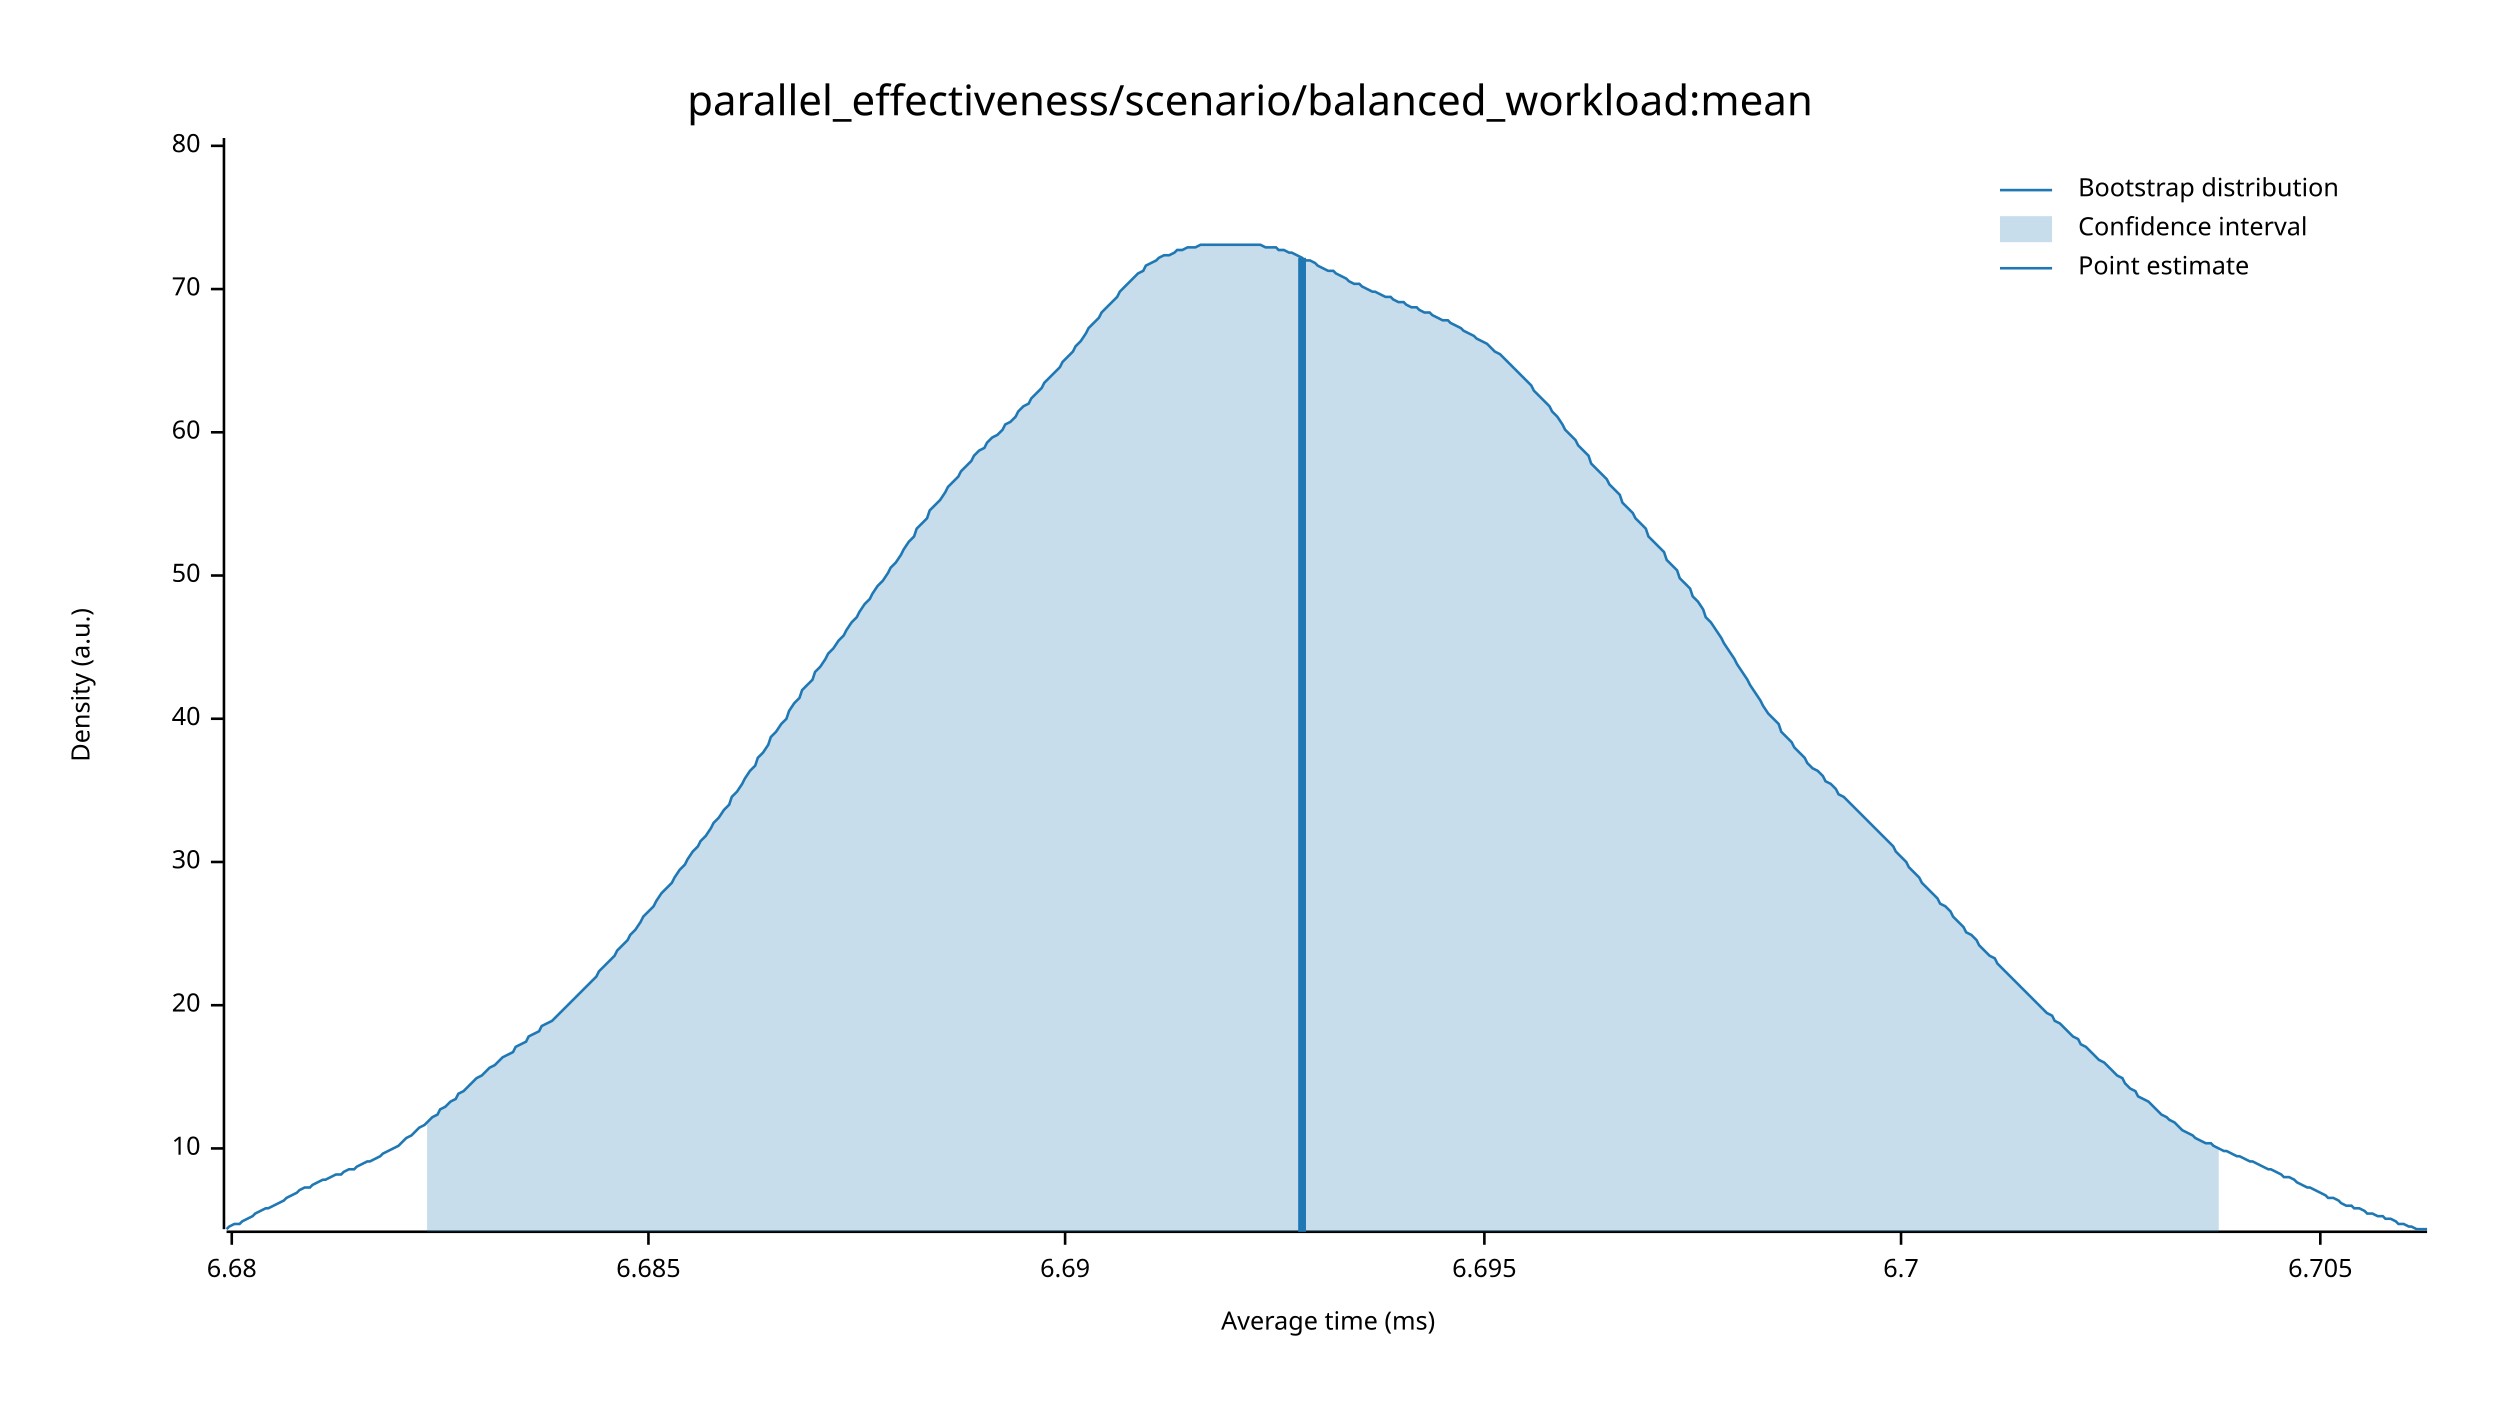
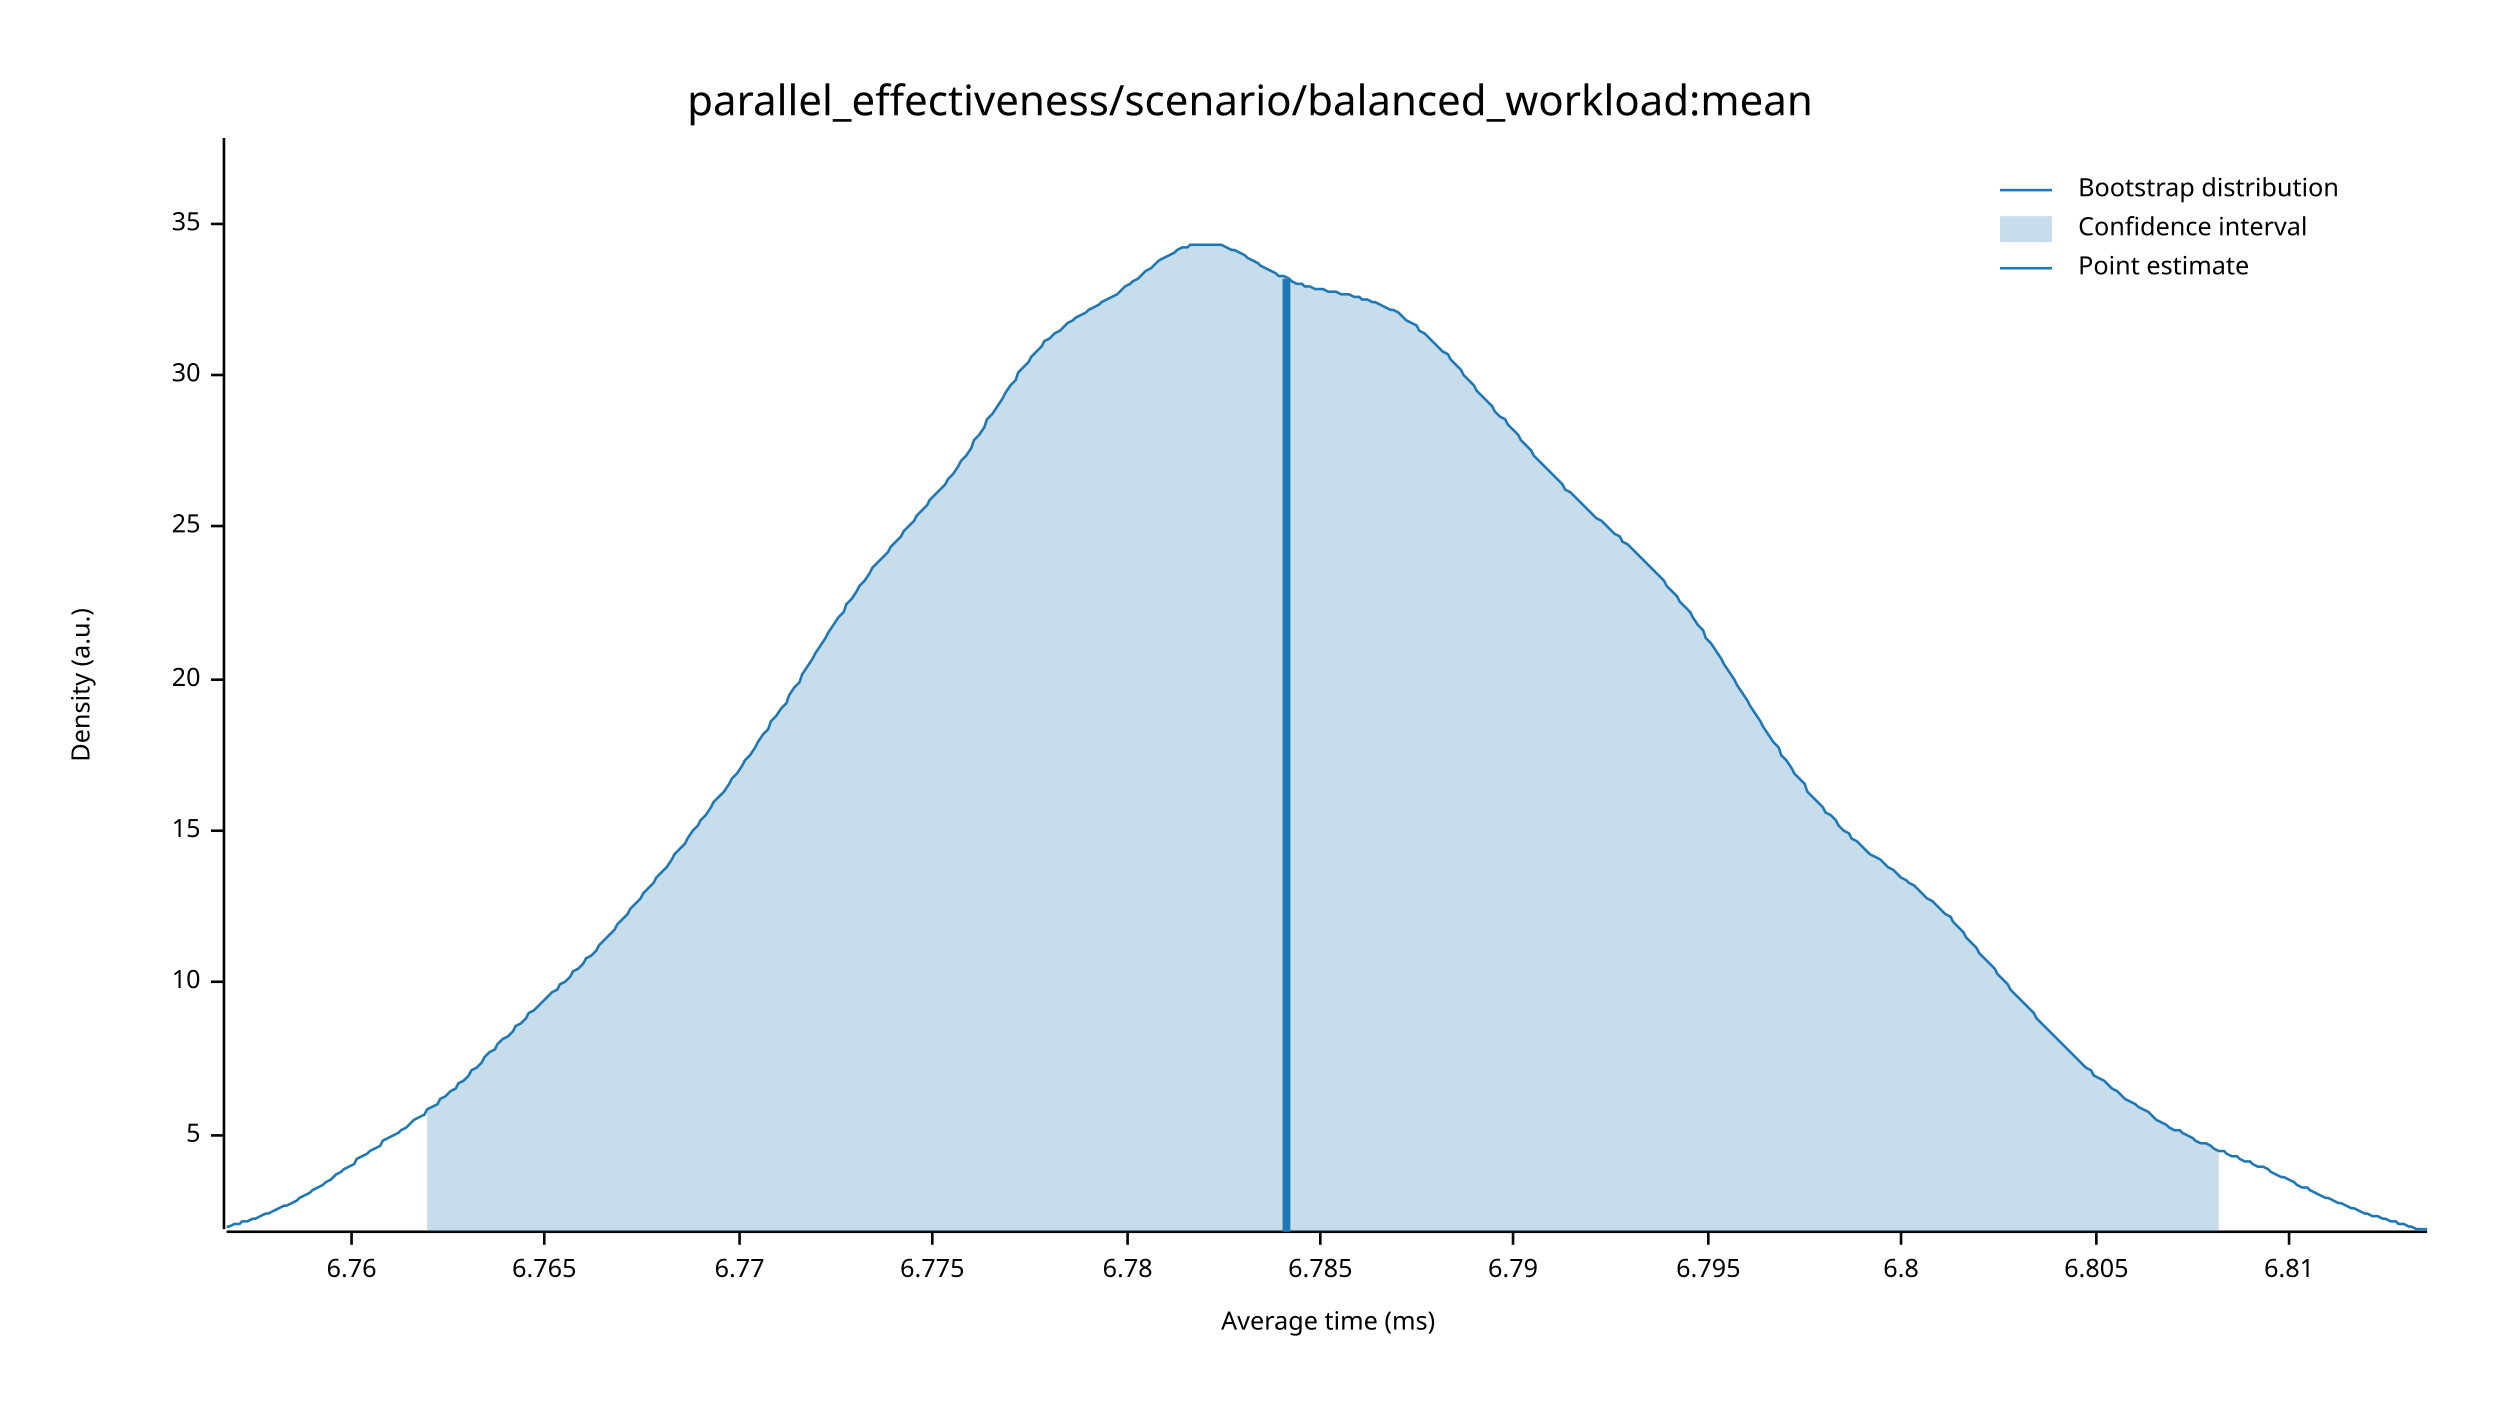
<svg xmlns="http://www.w3.org/2000/svg" width="960" height="540" viewBox="0 0 960 540">
  <text x="480" y="32" dy="0.76em" text-anchor="middle" font-family="sans-serif" font-size="16.129" opacity="1" fill="#000000">
parallel_effectiveness/scenario/balanced_workload:mean
</text>
  <text x="27" y="263" dy="0.76em" text-anchor="middle" font-family="sans-serif" font-size="9.677" opacity="1" fill="#000000" transform="rotate(270, 27, 263)">
Density (a.u.)
</text>
  <text x="510" y="513" dy="-0.5ex" text-anchor="middle" font-family="sans-serif" font-size="9.677" opacity="1" fill="#000000">
Average time (ms)
</text>
  <polyline fill="none" opacity="1" stroke="#000000" stroke-width="1" points="86,53 86,472 " />
-   <text x="77" y="441" dy="0.5ex" text-anchor="end" font-family="sans-serif" font-size="9.677" opacity="1" fill="#000000">
+   <text x="77" y="436" dy="0.5ex" text-anchor="end" font-family="sans-serif" font-size="9.677" opacity="1" fill="#000000">
+ 5
+ </text>
+   <polyline fill="none" opacity="1" stroke="#000000" stroke-width="1" points="81,436 86,436 " />
+   <text x="77" y="377" dy="0.5ex" text-anchor="end" font-family="sans-serif" font-size="9.677" opacity="1" fill="#000000">
10
</text>
-   <polyline fill="none" opacity="1" stroke="#000000" stroke-width="1" points="81,441 86,441 " />
-   <text x="77" y="386" dy="0.5ex" text-anchor="end" font-family="sans-serif" font-size="9.677" opacity="1" fill="#000000">
+   <polyline fill="none" opacity="1" stroke="#000000" stroke-width="1" points="81,377 86,377 " />
+   <text x="77" y="319" dy="0.5ex" text-anchor="end" font-family="sans-serif" font-size="9.677" opacity="1" fill="#000000">
+ 15
+ </text>
+   <polyline fill="none" opacity="1" stroke="#000000" stroke-width="1" points="81,319 86,319 " />
+   <text x="77" y="261" dy="0.5ex" text-anchor="end" font-family="sans-serif" font-size="9.677" opacity="1" fill="#000000">
20
</text>
-   <polyline fill="none" opacity="1" stroke="#000000" stroke-width="1" points="81,386 86,386 " />
-   <text x="77" y="331" dy="0.5ex" text-anchor="end" font-family="sans-serif" font-size="9.677" opacity="1" fill="#000000">
+   <polyline fill="none" opacity="1" stroke="#000000" stroke-width="1" points="81,261 86,261 " />
+   <text x="77" y="202" dy="0.5ex" text-anchor="end" font-family="sans-serif" font-size="9.677" opacity="1" fill="#000000">
+ 25
+ </text>
+   <polyline fill="none" opacity="1" stroke="#000000" stroke-width="1" points="81,202 86,202 " />
+   <text x="77" y="144" dy="0.5ex" text-anchor="end" font-family="sans-serif" font-size="9.677" opacity="1" fill="#000000">
30
</text>
-   <polyline fill="none" opacity="1" stroke="#000000" stroke-width="1" points="81,331 86,331 " />
-   <text x="77" y="276" dy="0.5ex" text-anchor="end" font-family="sans-serif" font-size="9.677" opacity="1" fill="#000000">
- 40
+   <polyline fill="none" opacity="1" stroke="#000000" stroke-width="1" points="81,144 86,144 " />
+   <text x="77" y="86" dy="0.5ex" text-anchor="end" font-family="sans-serif" font-size="9.677" opacity="1" fill="#000000">
+ 35
</text>
-   <polyline fill="none" opacity="1" stroke="#000000" stroke-width="1" points="81,276 86,276 " />
-   <text x="77" y="221" dy="0.5ex" text-anchor="end" font-family="sans-serif" font-size="9.677" opacity="1" fill="#000000">
- 50
+   <polyline fill="none" opacity="1" stroke="#000000" stroke-width="1" points="81,86 86,86 " />
+   <polyline fill="none" opacity="1" stroke="#000000" stroke-width="1" points="87,473 932,473 " />
+   <text x="135" y="483" dy="0.76em" text-anchor="middle" font-family="sans-serif" font-size="9.677" opacity="1" fill="#000000">
+ 6.76
</text>
-   <polyline fill="none" opacity="1" stroke="#000000" stroke-width="1" points="81,221 86,221 " />
-   <text x="77" y="166" dy="0.5ex" text-anchor="end" font-family="sans-serif" font-size="9.677" opacity="1" fill="#000000">
- 60
+   <polyline fill="none" opacity="1" stroke="#000000" stroke-width="1" points="135,473 135,478 " />
+   <text x="209" y="483" dy="0.76em" text-anchor="middle" font-family="sans-serif" font-size="9.677" opacity="1" fill="#000000">
+ 6.765
</text>
-   <polyline fill="none" opacity="1" stroke="#000000" stroke-width="1" points="81,166 86,166 " />
-   <text x="77" y="111" dy="0.5ex" text-anchor="end" font-family="sans-serif" font-size="9.677" opacity="1" fill="#000000">
- 70
+   <polyline fill="none" opacity="1" stroke="#000000" stroke-width="1" points="209,473 209,478 " />
+   <text x="284" y="483" dy="0.76em" text-anchor="middle" font-family="sans-serif" font-size="9.677" opacity="1" fill="#000000">
+ 6.77
</text>
-   <polyline fill="none" opacity="1" stroke="#000000" stroke-width="1" points="81,111 86,111 " />
-   <text x="77" y="56" dy="0.5ex" text-anchor="end" font-family="sans-serif" font-size="9.677" opacity="1" fill="#000000">
- 80
+   <polyline fill="none" opacity="1" stroke="#000000" stroke-width="1" points="284,473 284,478 " />
+   <text x="358" y="483" dy="0.76em" text-anchor="middle" font-family="sans-serif" font-size="9.677" opacity="1" fill="#000000">
+ 6.775
</text>
-   <polyline fill="none" opacity="1" stroke="#000000" stroke-width="1" points="81,56 86,56 " />
-   <polyline fill="none" opacity="1" stroke="#000000" stroke-width="1" points="87,473 932,473 " />
-   <text x="89" y="483" dy="0.76em" text-anchor="middle" font-family="sans-serif" font-size="9.677" opacity="1" fill="#000000">
- 6.68
+   <polyline fill="none" opacity="1" stroke="#000000" stroke-width="1" points="358,473 358,478 " />
+   <text x="433" y="483" dy="0.76em" text-anchor="middle" font-family="sans-serif" font-size="9.677" opacity="1" fill="#000000">
+ 6.78
</text>
-   <polyline fill="none" opacity="1" stroke="#000000" stroke-width="1" points="89,473 89,478 " />
-   <text x="249" y="483" dy="0.76em" text-anchor="middle" font-family="sans-serif" font-size="9.677" opacity="1" fill="#000000">
- 6.685
+   <polyline fill="none" opacity="1" stroke="#000000" stroke-width="1" points="433,473 433,478 " />
+   <text x="507" y="483" dy="0.76em" text-anchor="middle" font-family="sans-serif" font-size="9.677" opacity="1" fill="#000000">
+ 6.785
</text>
-   <polyline fill="none" opacity="1" stroke="#000000" stroke-width="1" points="249,473 249,478 " />
-   <text x="409" y="483" dy="0.76em" text-anchor="middle" font-family="sans-serif" font-size="9.677" opacity="1" fill="#000000">
- 6.69
+   <polyline fill="none" opacity="1" stroke="#000000" stroke-width="1" points="507,473 507,478 " />
+   <text x="581" y="483" dy="0.76em" text-anchor="middle" font-family="sans-serif" font-size="9.677" opacity="1" fill="#000000">
+ 6.79
</text>
-   <polyline fill="none" opacity="1" stroke="#000000" stroke-width="1" points="409,473 409,478 " />
-   <text x="570" y="483" dy="0.76em" text-anchor="middle" font-family="sans-serif" font-size="9.677" opacity="1" fill="#000000">
- 6.695
+   <polyline fill="none" opacity="1" stroke="#000000" stroke-width="1" points="581,473 581,478 " />
+   <text x="656" y="483" dy="0.76em" text-anchor="middle" font-family="sans-serif" font-size="9.677" opacity="1" fill="#000000">
+ 6.795
</text>
-   <polyline fill="none" opacity="1" stroke="#000000" stroke-width="1" points="570,473 570,478 " />
+   <polyline fill="none" opacity="1" stroke="#000000" stroke-width="1" points="656,473 656,478 " />
  <text x="730" y="483" dy="0.76em" text-anchor="middle" font-family="sans-serif" font-size="9.677" opacity="1" fill="#000000">
- 6.7
+ 6.8
</text>
  <polyline fill="none" opacity="1" stroke="#000000" stroke-width="1" points="730,473 730,478 " />
-   <text x="891" y="483" dy="0.76em" text-anchor="middle" font-family="sans-serif" font-size="9.677" opacity="1" fill="#000000">
- 6.705
+   <text x="805" y="483" dy="0.76em" text-anchor="middle" font-family="sans-serif" font-size="9.677" opacity="1" fill="#000000">
+ 6.805
</text>
-   <polyline fill="none" opacity="1" stroke="#000000" stroke-width="1" points="891,473 891,478 " />
-   <polyline fill="none" opacity="1" stroke="#1F78B4" stroke-width="1" points="87,472 88,471 90,470 92,470 93,469 95,468 97,467 98,466 100,465 102,464 103,464 105,463 107,462 109,461 110,460 112,459 114,458 115,457 117,456 119,456 120,455 122,454 124,453 125,453 127,452 129,451 131,451 132,450 134,449 136,449 137,448 139,447 141,446 142,446 144,445 146,444 147,443 149,442 151,441 153,440 154,439 156,437 158,436 159,435 161,433 163,432 164,431 166,429 168,428 169,426 171,425 173,423 175,422 176,420 178,419 180,417 181,416 183,414 185,413 186,412 188,410 190,409 191,408 193,406 195,405 197,404 198,402 200,401 202,400 203,398 205,397 207,396 208,394 210,393 212,392 214,390 215,389 217,387 219,385 220,384 222,382 224,380 225,379 227,377 229,375 230,373 232,371 234,369 236,367 237,365 239,363 241,361 242,359 244,357 246,354 247,352 249,350 251,348 252,346 254,343 256,341 258,339 259,337 261,334 263,332 264,330 266,327 268,325 269,323 271,321 273,318 274,316 276,314 278,311 280,309 281,306 283,304 285,301 286,299 288,296 290,294 291,291 293,289 295,286 296,283 298,281 300,278 302,276 303,273 305,270 307,268 308,265 310,263 312,261 313,258 315,256 317,253 318,251 320,249 322,246 324,244 325,242 327,239 329,237 330,235 332,232 334,230 335,228 337,225 339,223 341,220 342,218 344,216 346,213 347,211 349,208 351,206 352,203 354,201 356,199 357,196 359,194 361,192 363,189 364,187 366,185 368,183 369,181 371,179 373,177 374,175 376,173 378,172 379,170 381,168 383,167 385,165 386,163 388,162 390,160 391,158 393,156 395,155 396,153 398,151 400,149 401,147 403,145 405,143 407,141 408,139 410,137 412,135 413,133 415,131 417,128 418,126 420,124 422,122 423,120 425,118 427,116 429,114 430,112 432,110 434,108 435,107 437,105 439,104 440,102 442,101 444,100 445,99 447,98 449,98 451,97 452,96 454,96 456,95 457,95 459,95 461,94 462,94 464,94 466,94 468,94 469,94 471,94 473,94 474,94 476,94 478,94 479,94 481,94 483,94 484,94 486,95 488,95 490,95 491,96 493,96 495,97 496,97 498,98 500,99 501,100 503,100 505,101 506,102 508,103 510,104 512,104 513,105 515,106 517,107 518,108 520,109 522,109 523,110 525,111 527,112 528,112 530,113 532,114 534,114 535,115 537,116 539,116 540,117 542,118 544,118 545,119 547,120 549,120 550,121 552,122 554,123 556,123 557,124 559,125 561,126 562,127 564,128 566,129 567,130 569,131 571,132 573,134 574,135 576,136 578,138 579,139 581,141 583,143 584,144 586,146 588,148 589,150 591,152 593,154 595,156 596,158 598,160 600,163 601,165 603,167 605,169 606,171 608,173 610,175 611,178 613,180 615,182 617,184 618,186 620,188 622,190 623,193 625,195 627,197 628,199 630,201 632,203 633,206 635,208 637,210 639,212 640,215 642,217 644,219 645,222 647,224 649,226 650,229 652,231 654,234 655,237 657,239 659,242 661,245 662,247 664,250 666,253 667,255 669,258 671,261 672,263 674,266 676,269 677,271 679,274 681,276 683,278 684,281 686,283 688,285 689,287 691,289 693,291 694,293 696,295 698,296 700,298 701,300 703,301 705,303 706,305 708,306 710,308 711,309 713,311 715,313 716,314 718,316 720,318 722,320 723,321 725,323 727,325 728,327 730,329 732,331 733,333 735,335 737,337 738,339 740,341 742,343 744,345 745,347 747,348 749,350 750,352 752,354 754,356 755,358 757,359 759,361 760,363 762,365 764,367 766,368 767,370 769,372 771,374 772,375 774,377 776,379 777,380 779,382 781,384 782,385 784,387 786,389 788,390 789,392 791,393 793,395 794,396 796,398 798,399 799,401 801,402 803,404 804,405 806,407 808,408 810,410 811,411 813,413 815,414 816,416 818,418 820,419 821,421 823,422 825,423 827,425 828,426 830,428 832,429 833,430 835,431 837,433 838,434 840,435 842,436 843,437 845,438 847,439 849,439 850,440 852,441 854,442 855,442 857,443 859,444 860,444 862,445 864,446 865,446 867,447 869,448 871,449 872,449 874,450 876,451 877,452 879,452 881,453 882,454 884,455 886,456 887,456 889,457 891,458 893,459 894,460 896,460 898,461 899,462 901,463 903,463 904,464 906,464 908,465 909,466 911,466 913,467 915,467 916,468 918,468 920,469 921,470 923,470 925,471 926,471 928,472 930,472 932,472 " />
-   <polygon opacity="0.25" fill="#1F78B4" points="164,431 166,429 168,428 169,426 171,425 173,423 175,422 176,420 178,419 180,417 181,416 183,414 185,413 186,412 188,410 190,409 191,408 193,406 195,405 197,404 198,402 200,401 202,400 203,398 205,397 207,396 208,394 210,393 212,392 214,390 215,389 217,387 219,385 220,384 222,382 224,380 225,379 227,377 229,375 230,373 232,371 234,369 236,367 237,365 239,363 241,361 242,359 244,357 246,354 247,352 249,350 251,348 252,346 254,343 256,341 258,339 259,337 261,334 263,332 264,330 266,327 268,325 269,323 271,321 273,318 274,316 276,314 278,311 280,309 281,306 283,304 285,301 286,299 288,296 290,294 291,291 293,289 295,286 296,283 298,281 300,278 302,276 303,273 305,270 307,268 308,265 310,263 312,261 313,258 315,256 317,253 318,251 320,249 322,246 324,244 325,242 327,239 329,237 330,235 332,232 334,230 335,228 337,225 339,223 341,220 342,218 344,216 346,213 347,211 349,208 351,206 352,203 354,201 356,199 357,196 359,194 361,192 363,189 364,187 366,185 368,183 369,181 371,179 373,177 374,175 376,173 378,172 379,170 381,168 383,167 385,165 386,163 388,162 390,160 391,158 393,156 395,155 396,153 398,151 400,149 401,147 403,145 405,143 407,141 408,139 410,137 412,135 413,133 415,131 417,128 418,126 420,124 422,122 423,120 425,118 427,116 429,114 430,112 432,110 434,108 435,107 437,105 439,104 440,102 442,101 444,100 445,99 447,98 449,98 451,97 452,96 454,96 456,95 457,95 459,95 461,94 462,94 464,94 466,94 468,94 469,94 471,94 473,94 474,94 476,94 478,94 479,94 481,94 483,94 484,94 486,95 488,95 490,95 491,96 493,96 495,97 496,97 498,98 500,99 501,100 503,100 505,101 506,102 508,103 510,104 512,104 513,105 515,106 517,107 518,108 520,109 522,109 523,110 525,111 527,112 528,112 530,113 532,114 534,114 535,115 537,116 539,116 540,117 542,118 544,118 545,119 547,120 549,120 550,121 552,122 554,123 556,123 557,124 559,125 561,126 562,127 564,128 566,129 567,130 569,131 571,132 573,134 574,135 576,136 578,138 579,139 581,141 583,143 584,144 586,146 588,148 589,150 591,152 593,154 595,156 596,158 598,160 600,163 601,165 603,167 605,169 606,171 608,173 610,175 611,178 613,180 615,182 617,184 618,186 620,188 622,190 623,193 625,195 627,197 628,199 630,201 632,203 633,206 635,208 637,210 639,212 640,215 642,217 644,219 645,222 647,224 649,226 650,229 652,231 654,234 655,237 657,239 659,242 661,245 662,247 664,250 666,253 667,255 669,258 671,261 672,263 674,266 676,269 677,271 679,274 681,276 683,278 684,281 686,283 688,285 689,287 691,289 693,291 694,293 696,295 698,296 700,298 701,300 703,301 705,303 706,305 708,306 710,308 711,309 713,311 715,313 716,314 718,316 720,318 722,320 723,321 725,323 727,325 728,327 730,329 732,331 733,333 735,335 737,337 738,339 740,341 742,343 744,345 745,347 747,348 749,350 750,352 752,354 754,356 755,358 757,359 759,361 760,363 762,365 764,367 766,368 767,370 769,372 771,374 772,375 774,377 776,379 777,380 779,382 781,384 782,385 784,387 786,389 788,390 789,392 791,393 793,395 794,396 796,398 798,399 799,401 801,402 803,404 804,405 806,407 808,408 810,410 811,411 813,413 815,414 816,416 818,418 820,419 821,421 823,422 825,423 827,425 828,426 830,428 832,429 833,430 835,431 837,433 838,434 840,435 842,436 843,437 845,438 847,439 849,439 850,440 852,441 852,473 164,473 " />
-   <polyline fill="none" opacity="1" stroke="#1F78B4" stroke-width="3" points="500,473 500,99 " />
+   <polyline fill="none" opacity="1" stroke="#000000" stroke-width="1" points="805,473 805,478 " />
+   <text x="879" y="483" dy="0.76em" text-anchor="middle" font-family="sans-serif" font-size="9.677" opacity="1" fill="#000000">
+ 6.81
+ </text>
+   <polyline fill="none" opacity="1" stroke="#000000" stroke-width="1" points="879,473 879,478 " />
+   <polyline fill="none" opacity="1" stroke="#1F78B4" stroke-width="1" points="87,471 88,471 90,470 92,470 93,469 95,469 97,468 98,468 100,467 102,466 103,466 105,465 107,464 109,463 110,463 112,462 114,461 115,460 117,459 119,458 120,457 122,456 124,455 125,454 127,453 129,451 131,450 132,449 134,448 136,447 137,445 139,444 141,443 142,442 144,441 146,440 147,438 149,437 151,436 153,435 154,434 156,433 158,431 159,430 161,429 163,428 164,426 166,425 168,424 169,422 171,421 173,419 175,418 176,416 178,415 180,413 181,411 183,410 185,408 186,406 188,404 190,403 191,401 193,399 195,398 197,396 198,394 200,393 202,391 203,389 205,388 207,386 208,385 210,383 212,381 214,380 215,378 217,377 219,375 220,373 222,372 224,370 225,368 227,367 229,365 230,363 232,361 234,359 236,357 237,355 239,353 241,351 242,349 244,347 246,345 247,343 249,341 251,339 252,337 254,335 256,333 258,330 259,328 261,326 263,324 264,322 266,319 268,317 269,315 271,313 273,310 274,308 276,306 278,304 280,301 281,299 283,297 285,294 286,292 288,290 290,287 291,285 293,282 295,280 296,277 298,275 300,272 302,270 303,267 305,264 307,262 308,259 310,256 312,253 313,251 315,248 317,245 318,243 320,240 322,237 324,235 325,232 327,230 329,227 330,225 332,223 334,220 335,218 337,216 339,214 341,212 342,210 344,208 346,206 347,204 349,202 351,200 352,198 354,196 356,194 357,192 359,190 361,188 363,186 364,184 366,182 368,179 369,177 371,175 373,172 374,169 376,167 378,164 379,161 381,159 383,156 385,153 386,151 388,148 390,146 391,143 393,141 395,139 396,137 398,135 400,133 401,131 403,130 405,128 407,127 408,126 410,124 412,123 413,122 415,121 417,120 418,119 420,118 422,117 423,116 425,115 427,114 429,113 430,112 432,110 434,109 435,108 437,107 439,105 440,104 442,103 444,101 445,100 447,99 449,98 451,97 452,96 454,95 456,95 457,94 459,94 461,94 462,94 464,94 466,94 468,94 469,94 471,95 473,96 474,96 476,97 478,98 479,99 481,100 483,101 484,102 486,103 488,104 490,105 491,106 493,106 495,107 496,108 498,109 500,109 501,110 503,110 505,111 506,111 508,111 510,112 512,112 513,112 515,113 517,113 518,113 520,114 522,114 523,115 525,115 527,116 528,116 530,117 532,118 534,119 535,119 537,120 539,122 540,123 542,124 544,125 545,127 547,128 549,130 550,131 552,133 554,135 556,136 557,138 559,140 561,142 562,144 564,146 566,148 567,150 569,152 571,154 573,156 574,158 576,160 578,161 579,163 581,165 583,167 584,169 586,171 588,173 589,175 591,177 593,179 595,181 596,182 598,184 600,186 601,188 603,189 605,191 606,192 608,194 610,196 611,197 613,199 615,200 617,202 618,203 620,205 622,206 623,208 625,209 627,211 628,212 630,214 632,216 633,217 635,219 637,221 639,223 640,225 642,227 644,229 645,231 647,233 649,235 650,237 652,240 654,242 655,245 657,247 659,250 661,253 662,255 664,258 666,261 667,263 669,266 671,269 672,271 674,274 676,277 677,279 679,282 681,285 683,287 684,290 686,292 688,295 689,297 691,299 693,301 694,304 696,306 698,308 700,310 701,312 703,313 705,315 706,317 708,319 710,320 711,322 713,323 715,325 716,326 718,328 720,329 722,330 723,331 725,333 727,334 728,335 730,337 732,338 733,339 735,340 737,342 738,343 740,345 742,346 744,348 745,349 747,351 749,352 750,354 752,356 754,358 755,360 757,362 759,364 760,366 762,368 764,370 766,372 767,374 769,376 771,378 772,380 774,382 776,384 777,385 779,387 781,389 782,391 784,393 786,395 788,397 789,398 791,400 793,402 794,403 796,405 798,407 799,408 801,410 803,411 804,413 806,414 808,415 810,417 811,418 813,419 815,421 816,422 818,423 820,424 821,425 823,426 825,427 827,429 828,430 830,431 832,432 833,433 835,434 837,434 838,435 840,436 842,437 843,438 845,439 847,439 849,440 850,441 852,442 854,442 855,443 857,444 859,444 860,445 862,446 864,446 865,447 867,448 869,448 871,449 872,450 874,451 876,452 877,452 879,453 881,454 882,455 884,456 886,456 887,457 889,458 891,459 893,460 894,460 896,461 898,462 899,462 901,463 903,464 904,464 906,465 908,466 909,466 911,467 913,467 915,468 916,468 918,469 920,469 921,470 923,470 925,471 926,471 928,472 930,472 932,472 " />
+   <polygon opacity="0.25" fill="#1F78B4" points="164,426 166,425 168,424 169,422 171,421 173,419 175,418 176,416 178,415 180,413 181,411 183,410 185,408 186,406 188,404 190,403 191,401 193,399 195,398 197,396 198,394 200,393 202,391 203,389 205,388 207,386 208,385 210,383 212,381 214,380 215,378 217,377 219,375 220,373 222,372 224,370 225,368 227,367 229,365 230,363 232,361 234,359 236,357 237,355 239,353 241,351 242,349 244,347 246,345 247,343 249,341 251,339 252,337 254,335 256,333 258,330 259,328 261,326 263,324 264,322 266,319 268,317 269,315 271,313 273,310 274,308 276,306 278,304 280,301 281,299 283,297 285,294 286,292 288,290 290,287 291,285 293,282 295,280 296,277 298,275 300,272 302,270 303,267 305,264 307,262 308,259 310,256 312,253 313,251 315,248 317,245 318,243 320,240 322,237 324,235 325,232 327,230 329,227 330,225 332,223 334,220 335,218 337,216 339,214 341,212 342,210 344,208 346,206 347,204 349,202 351,200 352,198 354,196 356,194 357,192 359,190 361,188 363,186 364,184 366,182 368,179 369,177 371,175 373,172 374,169 376,167 378,164 379,161 381,159 383,156 385,153 386,151 388,148 390,146 391,143 393,141 395,139 396,137 398,135 400,133 401,131 403,130 405,128 407,127 408,126 410,124 412,123 413,122 415,121 417,120 418,119 420,118 422,117 423,116 425,115 427,114 429,113 430,112 432,110 434,109 435,108 437,107 439,105 440,104 442,103 444,101 445,100 447,99 449,98 451,97 452,96 454,95 456,95 457,94 459,94 461,94 462,94 464,94 466,94 468,94 469,94 471,95 473,96 474,96 476,97 478,98 479,99 481,100 483,101 484,102 486,103 488,104 490,105 491,106 493,106 495,107 496,108 498,109 500,109 501,110 503,110 505,111 506,111 508,111 510,112 512,112 513,112 515,113 517,113 518,113 520,114 522,114 523,115 525,115 527,116 528,116 530,117 532,118 534,119 535,119 537,120 539,122 540,123 542,124 544,125 545,127 547,128 549,130 550,131 552,133 554,135 556,136 557,138 559,140 561,142 562,144 564,146 566,148 567,150 569,152 571,154 573,156 574,158 576,160 578,161 579,163 581,165 583,167 584,169 586,171 588,173 589,175 591,177 593,179 595,181 596,182 598,184 600,186 601,188 603,189 605,191 606,192 608,194 610,196 611,197 613,199 615,200 617,202 618,203 620,205 622,206 623,208 625,209 627,211 628,212 630,214 632,216 633,217 635,219 637,221 639,223 640,225 642,227 644,229 645,231 647,233 649,235 650,237 652,240 654,242 655,245 657,247 659,250 661,253 662,255 664,258 666,261 667,263 669,266 671,269 672,271 674,274 676,277 677,279 679,282 681,285 683,287 684,290 686,292 688,295 689,297 691,299 693,301 694,304 696,306 698,308 700,310 701,312 703,313 705,315 706,317 708,319 710,320 711,322 713,323 715,325 716,326 718,328 720,329 722,330 723,331 725,333 727,334 728,335 730,337 732,338 733,339 735,340 737,342 738,343 740,345 742,346 744,348 745,349 747,351 749,352 750,354 752,356 754,358 755,360 757,362 759,364 760,366 762,368 764,370 766,372 767,374 769,376 771,378 772,380 774,382 776,384 777,385 779,387 781,389 782,391 784,393 786,395 788,397 789,398 791,400 793,402 794,403 796,405 798,407 799,408 801,410 803,411 804,413 806,414 808,415 810,417 811,418 813,419 815,421 816,422 818,423 820,424 821,425 823,426 825,427 827,429 828,430 830,431 832,432 833,433 835,434 837,434 838,435 840,436 842,437 843,438 845,439 847,439 849,440 850,441 852,442 852,473 164,473 " />
+   <polyline fill="none" opacity="1" stroke="#1F78B4" stroke-width="3" points="494,473 494,107 " />
  <text x="798" y="68" dy="0.76em" text-anchor="start" font-family="sans-serif" font-size="9.677" opacity="1" fill="#000000">
Bootstrap distribution
</text>
  <text x="798" y="83" dy="0.76em" text-anchor="start" font-family="sans-serif" font-size="9.677" opacity="1" fill="#000000">
Confidence interval
</text>
  <text x="798" y="98" dy="0.76em" text-anchor="start" font-family="sans-serif" font-size="9.677" opacity="1" fill="#000000">
Point estimate
</text>
  <polyline fill="none" opacity="1" stroke="#1F78B4" stroke-width="1" points="768,73 788,73 " />
  <rect x="768" y="83" width="20" height="10" opacity="0.25" fill="#1F78B4" stroke="none" />
  <polyline fill="none" opacity="1" stroke="#1F78B4" stroke-width="1" points="768,103 788,103 " />
</svg>
